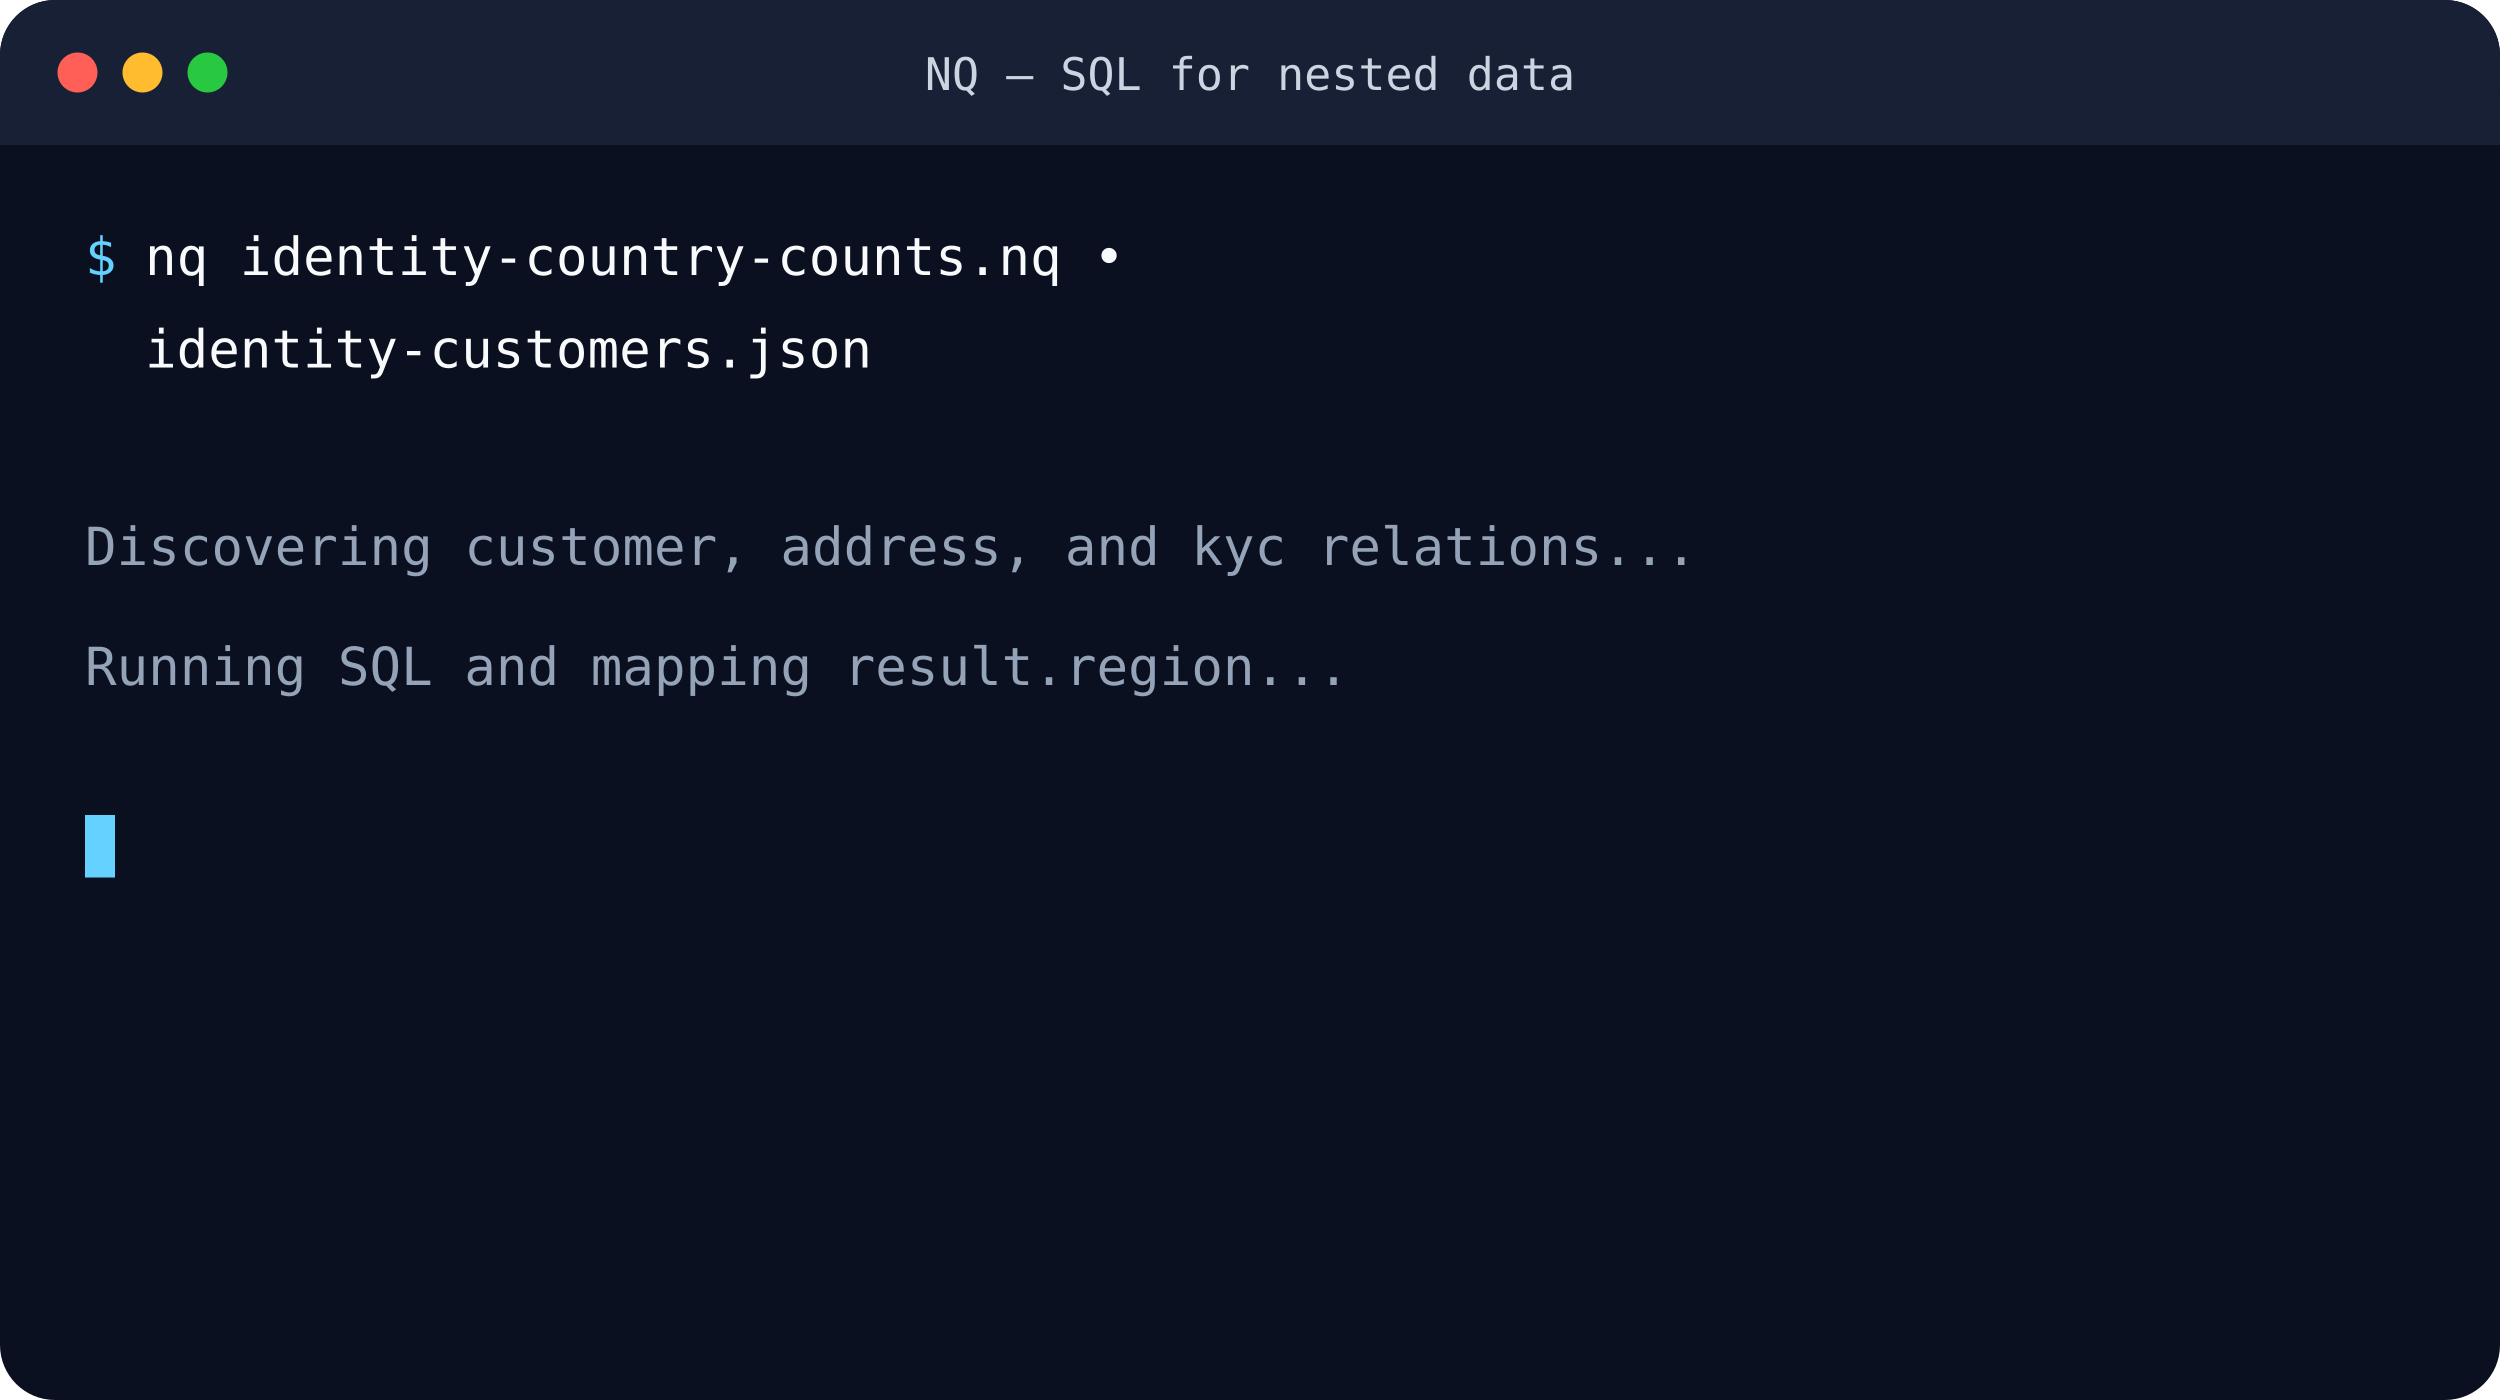
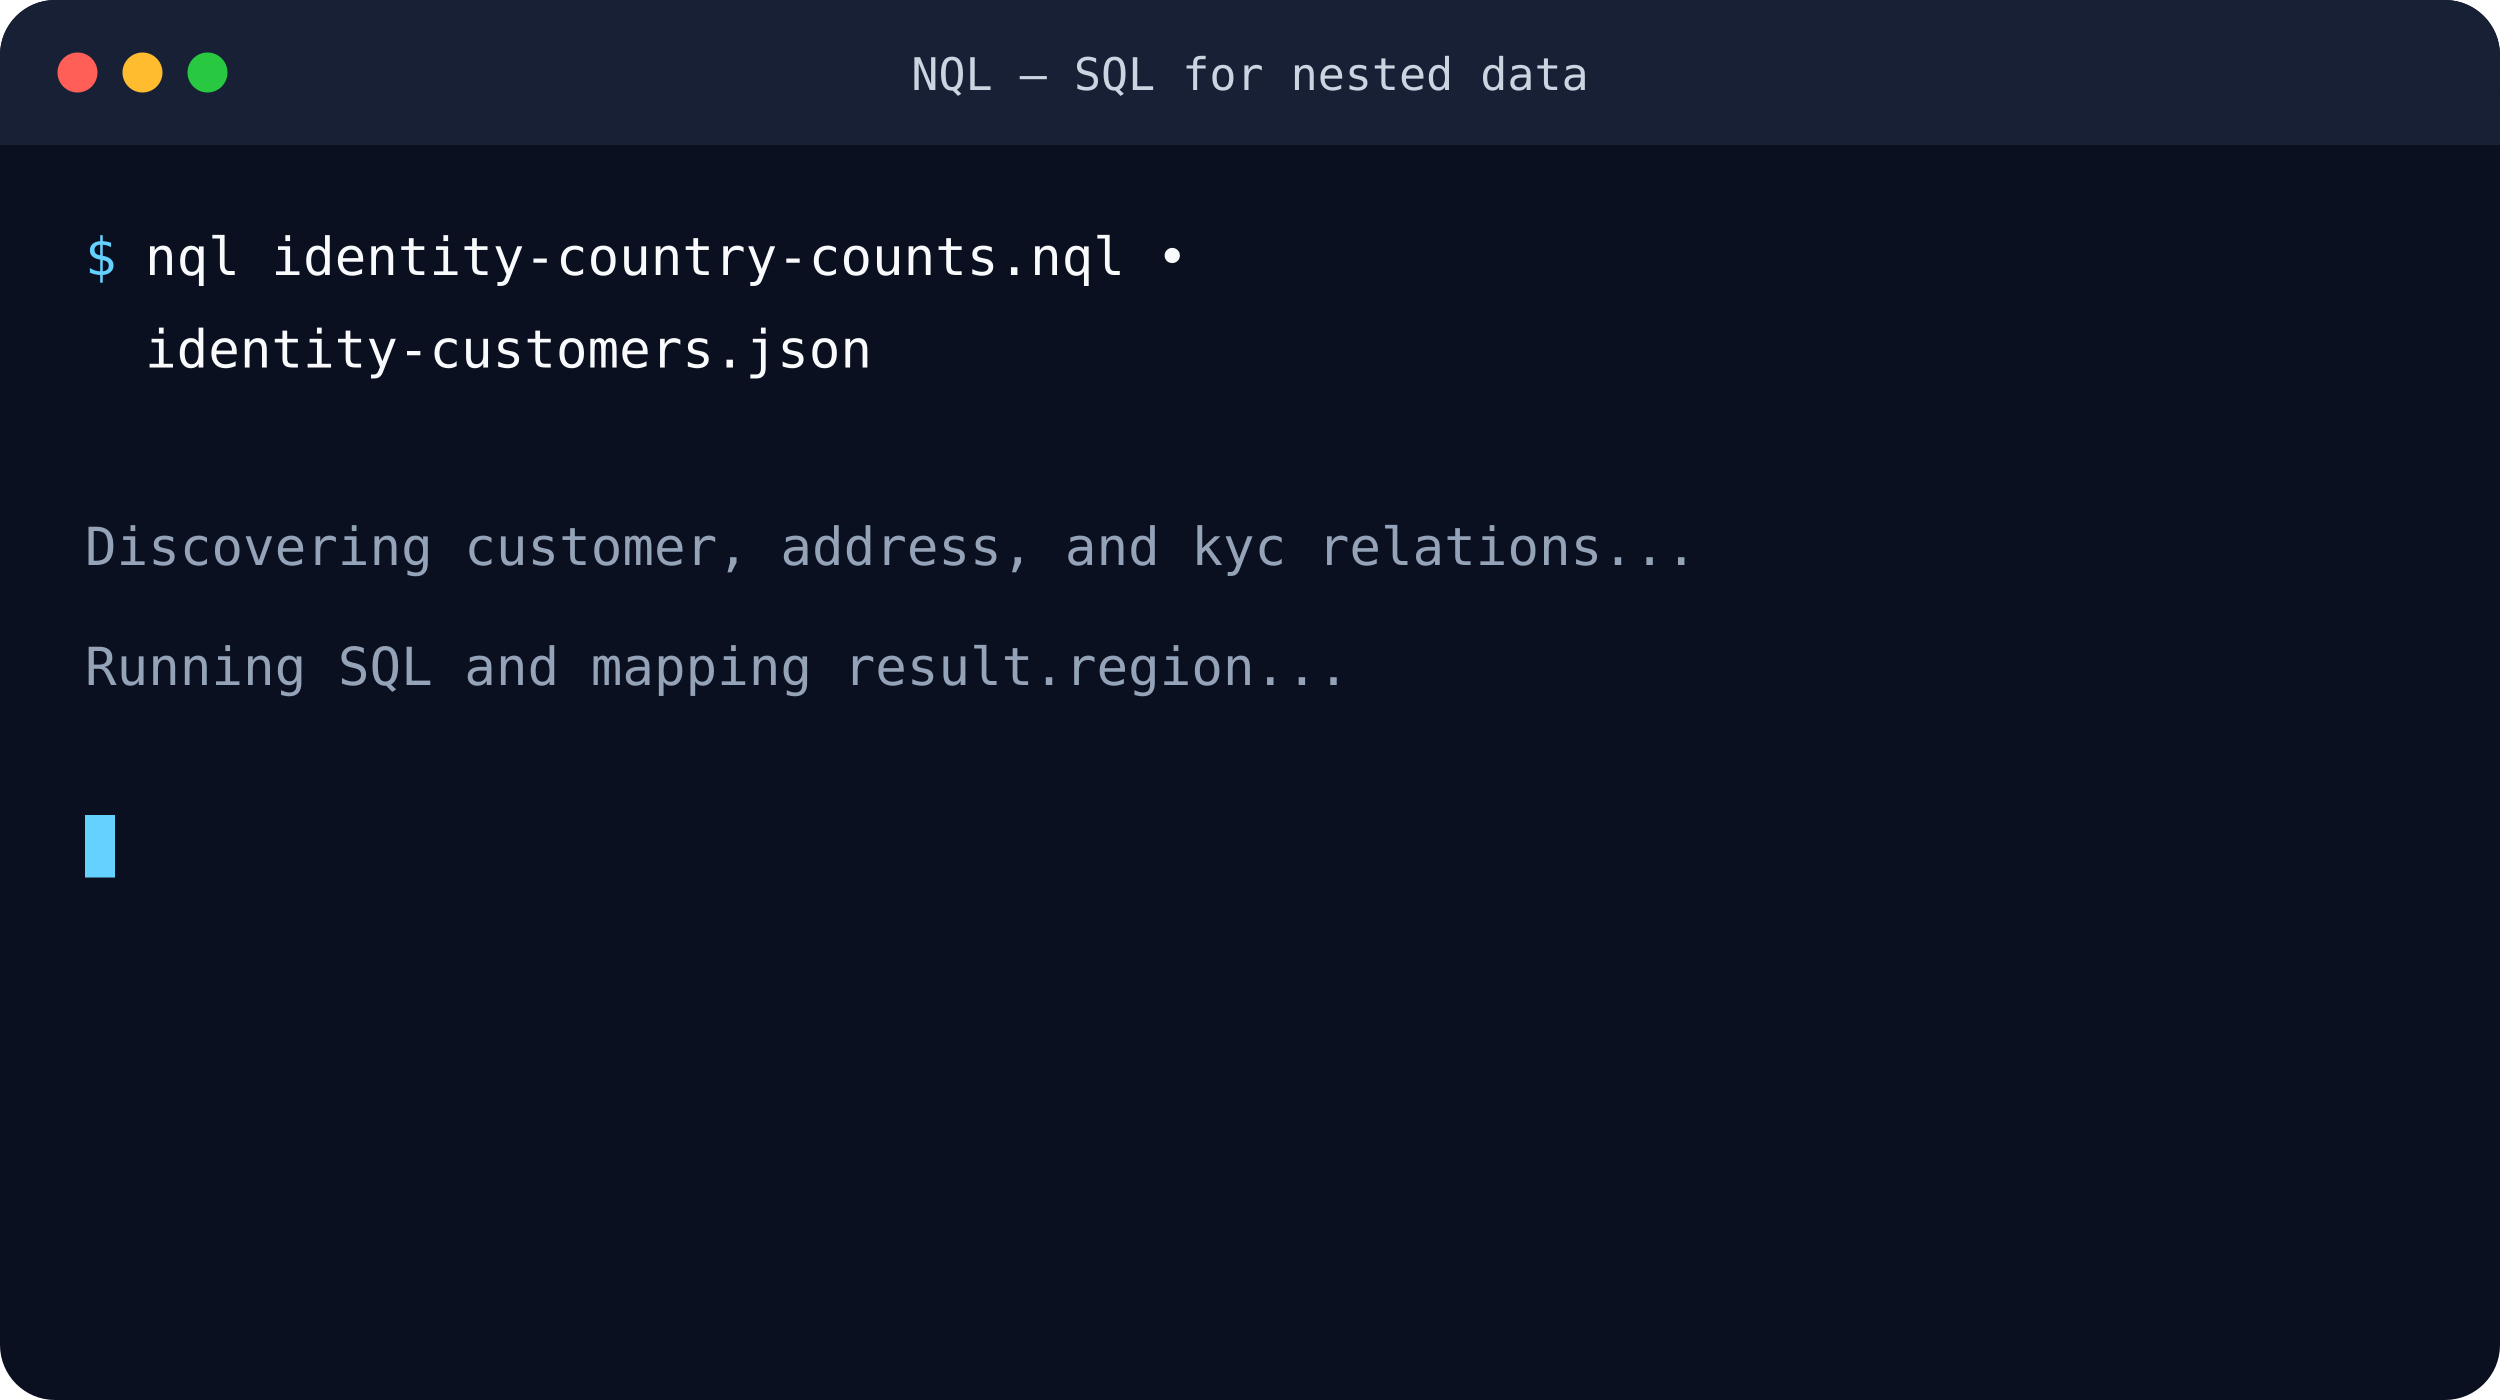
<svg xmlns="http://www.w3.org/2000/svg" width="1000" height="560" viewBox="0 0 1000 560">
  <rect width="1000" height="560" rx="22" fill="#0b1020" />
  <rect width="1000" height="58" rx="22" fill="#182036" />
  <rect y="38" width="1000" height="20" fill="#182036" />
  <circle cx="31" cy="29" r="8" fill="#ff5f57" />
  <circle cx="57" cy="29" r="8" fill="#febc2e" />
  <circle cx="83" cy="29" r="8" fill="#28c840" />
-   <text x="500" y="36" text-anchor="middle" fill="#cbd5e1" font-family="ui-monospace, SFMono-Regular, Menlo, monospace" font-size="18">NQ — SQL for nested data</text>
+   <text x="500" y="36" text-anchor="middle" fill="#cbd5e1" font-family="ui-monospace, SFMono-Regular, Menlo, monospace" font-size="18">NQL — SQL for nested data</text>
  <g font-family="ui-monospace, SFMono-Regular, Menlo, monospace" font-size="21">
    <text x="34" y="110" fill="#65d1ff">$</text>
-     <text x="58" y="110" fill="#f8fafc">nq identity-country-counts.nq •</text>
+     <text x="58" y="110" fill="#f8fafc">nql identity-country-counts.nql •</text>
    <text x="58" y="147" fill="#f8fafc">  identity-customers.json</text>
    <text x="34" y="226" fill="#94a3b8">Discovering customer, address, and kyc relations...</text>
    <text x="34" y="274" fill="#94a3b8">Running SQL and mapping result.region...</text>
    <rect x="34" y="326" width="12" height="25" fill="#65d1ff" />
  </g>
</svg>
